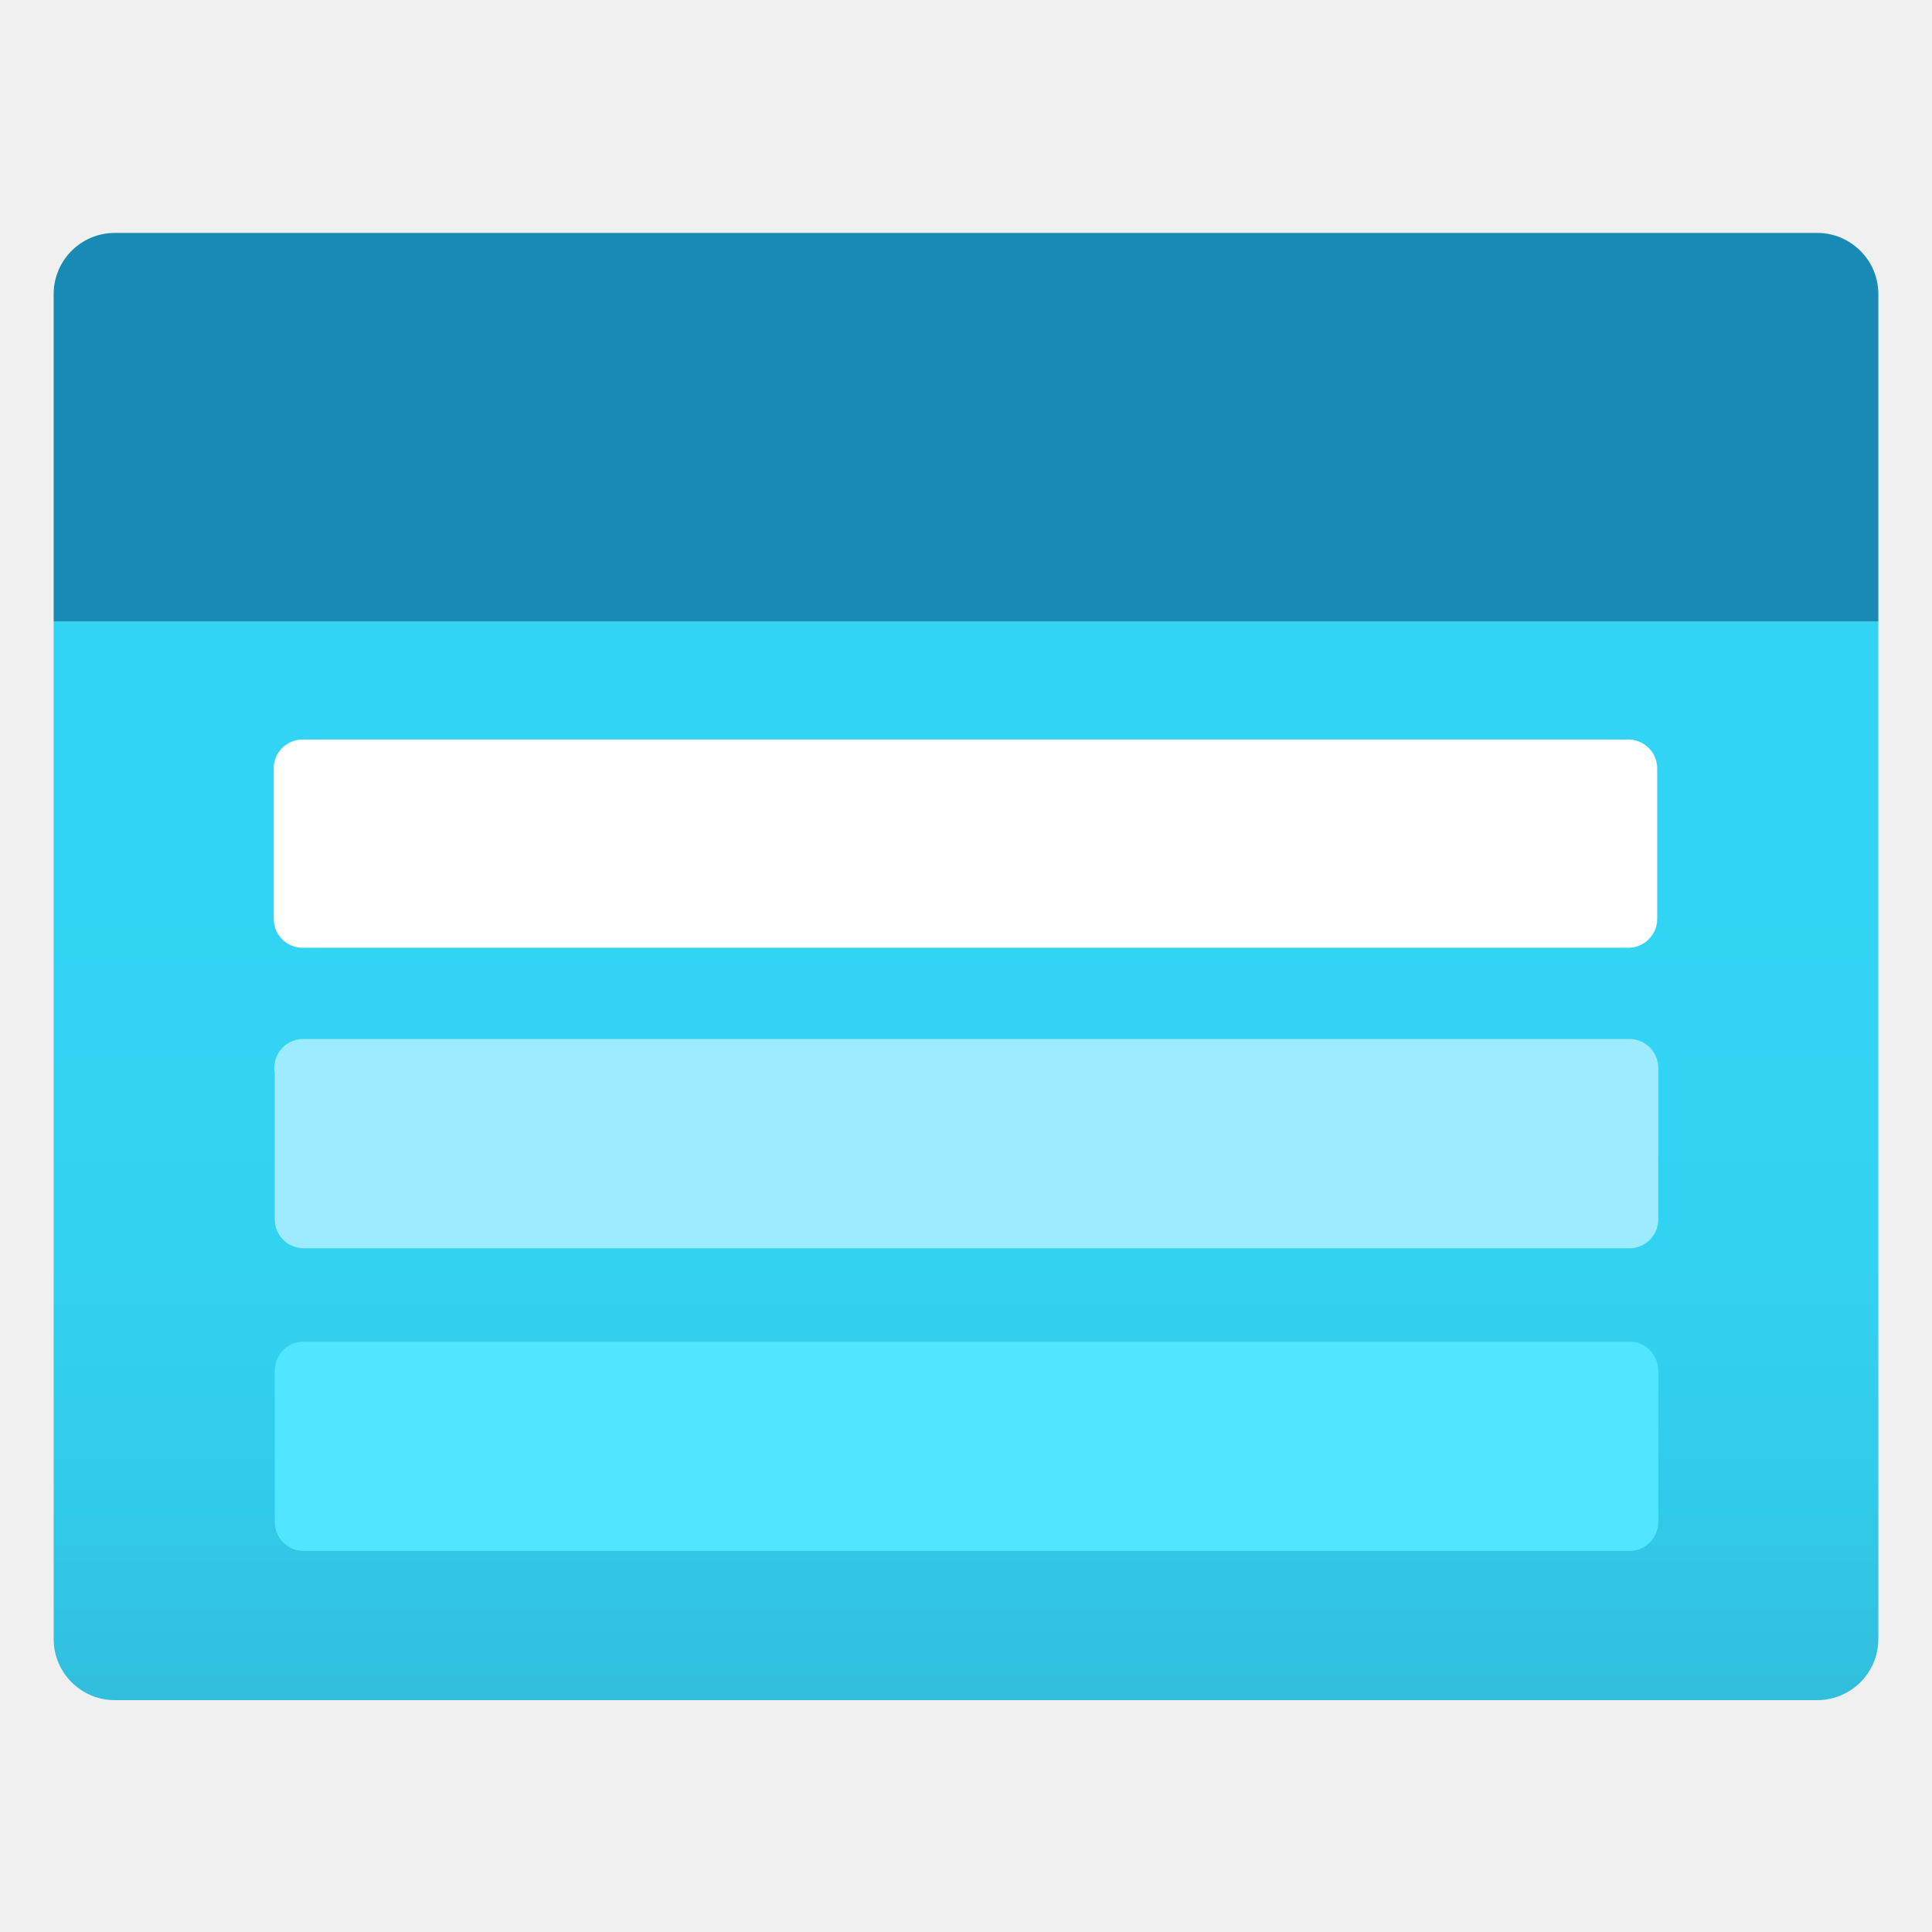
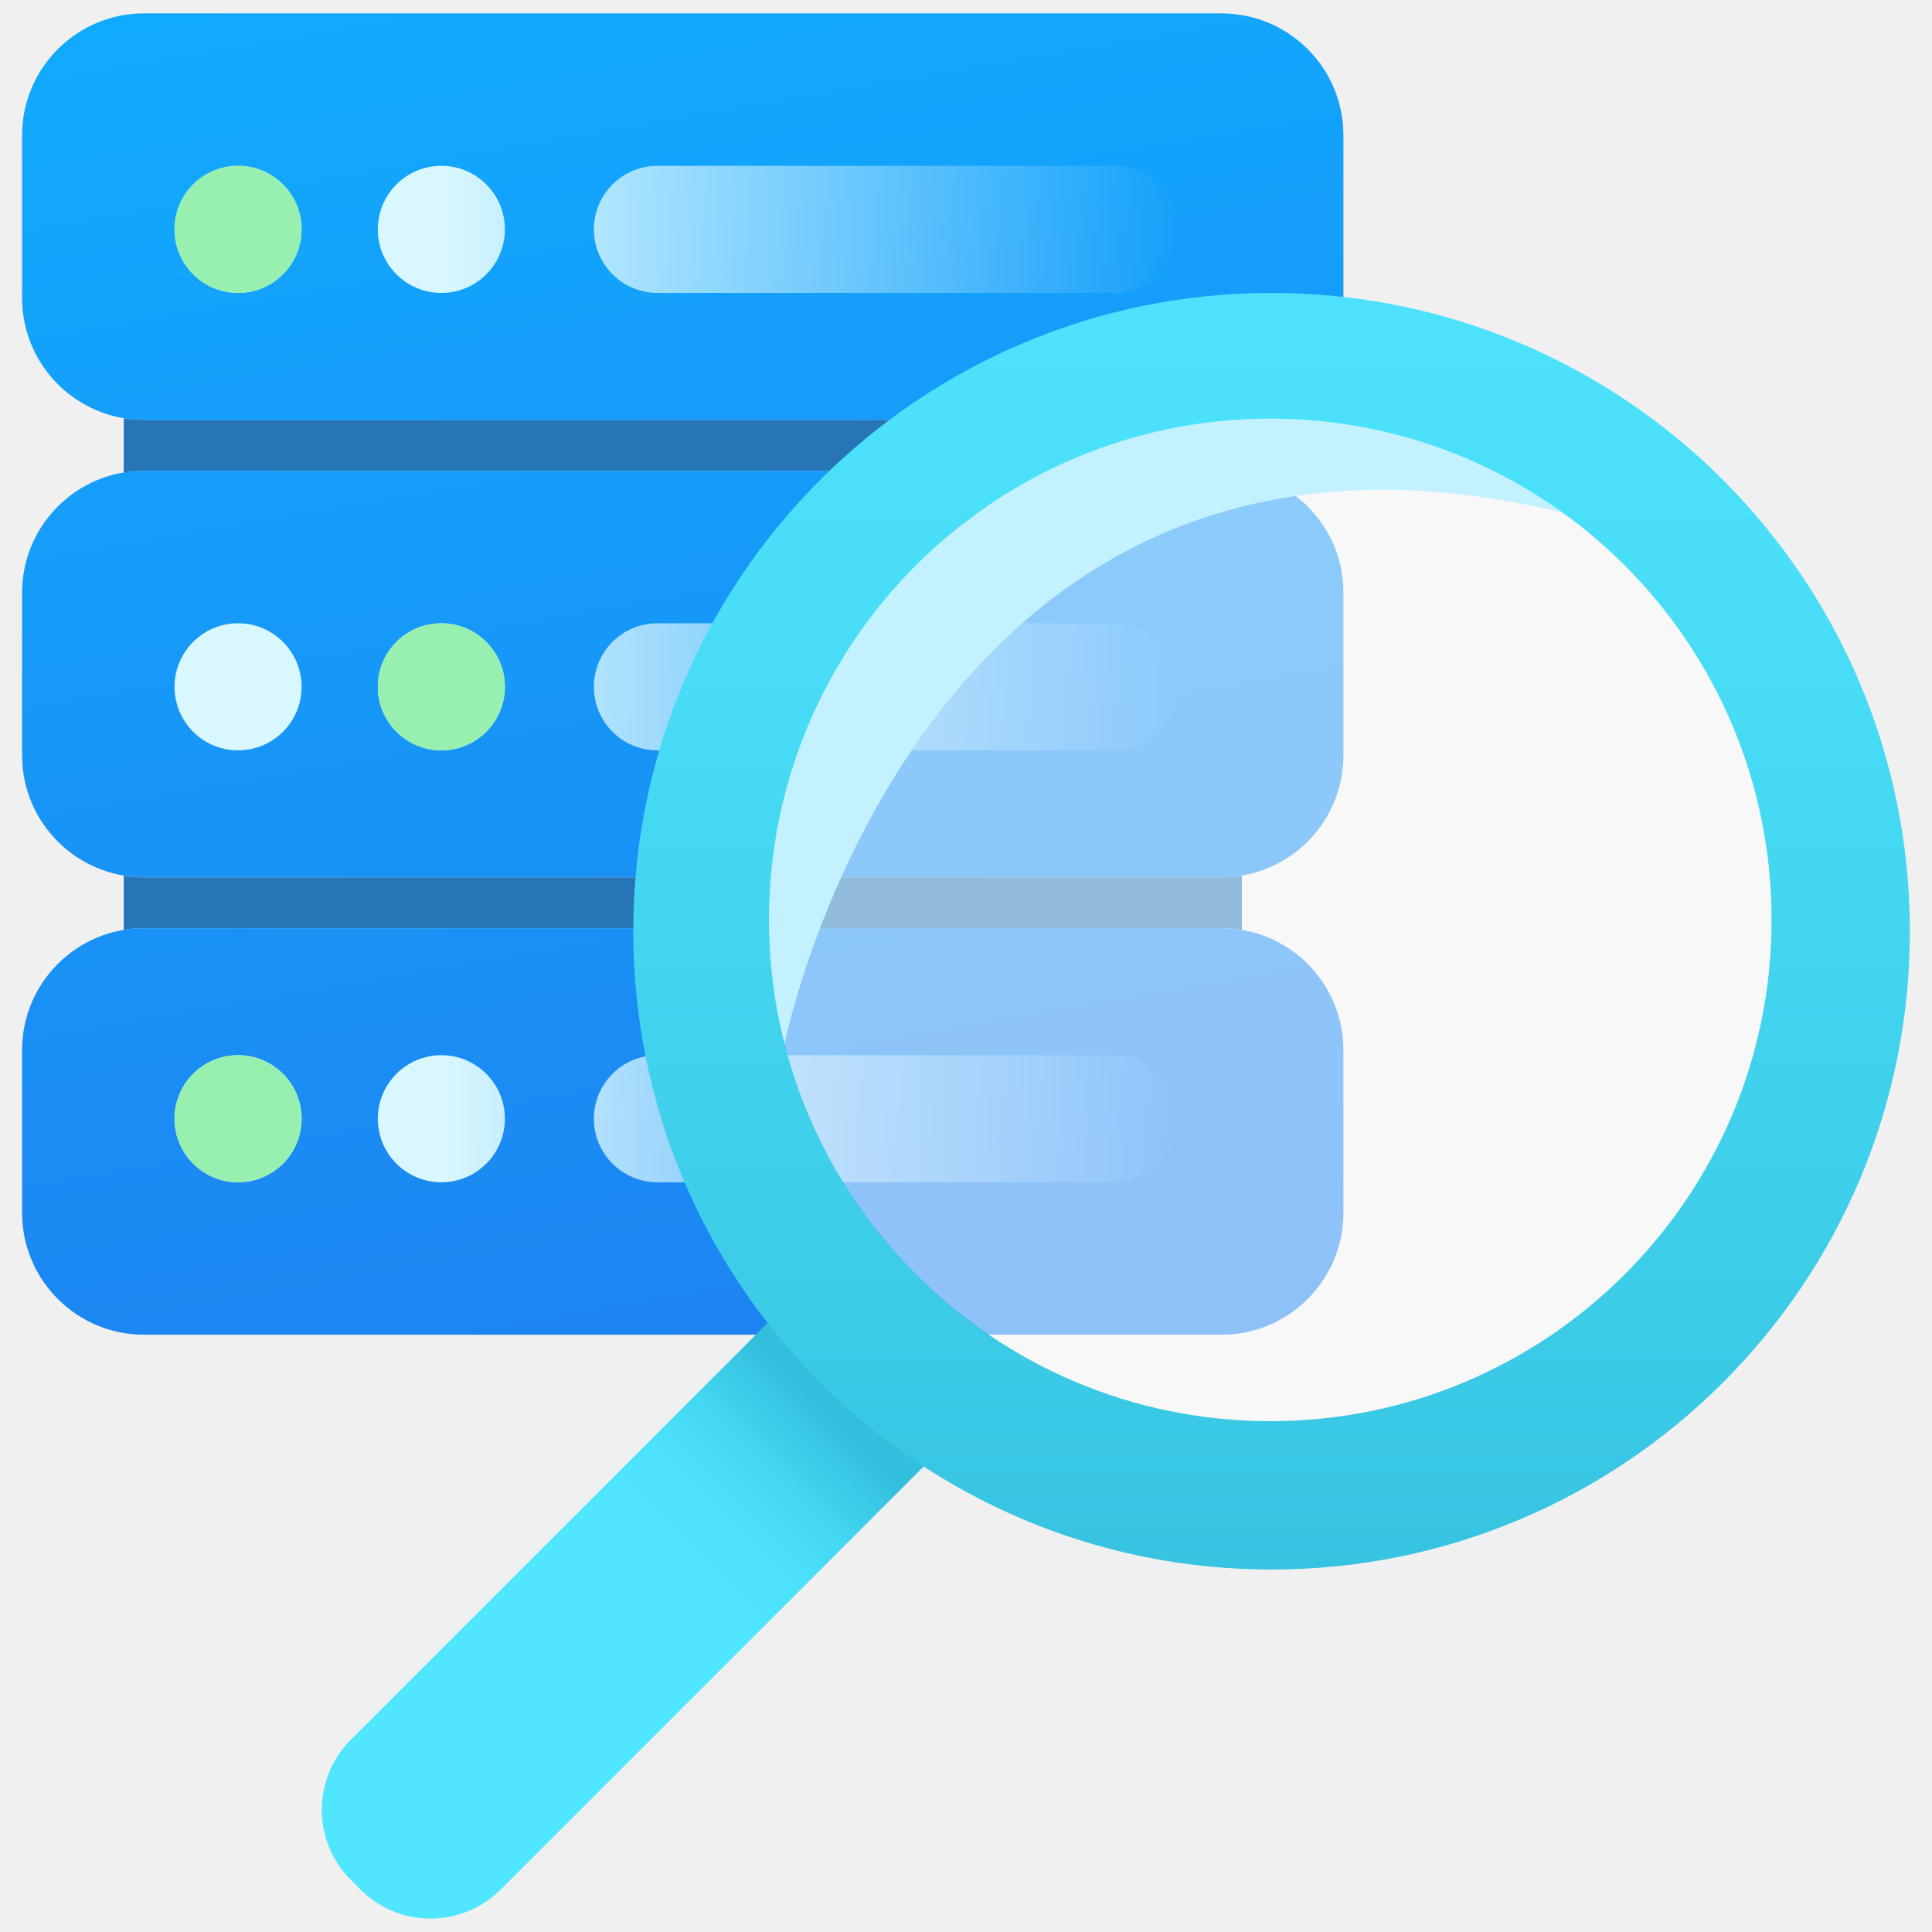
<svg viewBox="0 0 18 18" class="msportalfx-svg-placeholder">
  <defs>
-     <linearGradient id="p9XyAJD6f__a" x1="9" x2="9" y1="15.83" y2="5.79" gradientUnits="userSpaceOnUse">
+     <linearGradient id="p9XyAJD6f__a" x1="9.246" x2="4.95" y1="23.048" y2="-1.922" gradientUnits="userSpaceOnUse">
+       <stop offset="0" stop-color="#2764e7" />
+       <stop offset="1" stop-color="#0fafff" />
+     </linearGradient>
+     <linearGradient id="p9XyAJD6f__b" x1="1.817" x2="10.978" y1="6.28" y2="6.28" gradientUnits="userSpaceOnUse">
+       <stop offset=".253" stop-color="#d8f7ff" />
+       <stop offset="1" stop-color="#d8f7ff" stop-opacity="0" />
+     </linearGradient>
+     <linearGradient id="p9XyAJD6f__c" x1="7.714" x2="2.711" y1="13.159" y2="18.162" gradientTransform="rotate(45 5.955 14.918)" gradientUnits="userSpaceOnUse">
      <stop offset="0" stop-color="#32bedd" />
-       <stop offset=".18" stop-color="#32caea" />
-       <stop offset=".41" stop-color="#32d2f2" />
-       <stop offset=".78" stop-color="#32d4f5" />
+       <stop offset=".023" stop-color="#36c4e2" />
+       <stop offset=".107" stop-color="#44d7f2" />
+       <stop offset=".194" stop-color="#4de2fb" />
+       <stop offset=".288" stop-color="#50e6ff" />
+     </linearGradient>
+     <linearGradient id="p9XyAJD6f__d" x1="11.847" x2="11.847" y1="16.113" y2=".3" gradientUnits="userSpaceOnUse">
+       <stop offset="0" stop-color="#32bedd" />
+       <stop offset=".252" stop-color="#3ccce8" />
+       <stop offset=".693" stop-color="#4adff9" />
+       <stop offset="1" stop-color="#50e6ff" />
    </linearGradient>
  </defs>
-   <path fill="url(#p9XyAJD6f__a)" d="M.5 5.79h17v9.48a.57.57 0 0 1-.57.57H1.07a.57.57 0 0 1-.57-.57z" />
-   <path fill="#198ab3" d="M1.07 2.17h15.86a.57.57 0 0 1 .57.57v3.05H.5V2.73a.57.57 0 0 1 .57-.56" />
-   <path fill="#fff" d="M2.81 6.89h12.37a.27.27 0 0 1 .26.27v1.4a.27.27 0 0 1-.26.27H2.81a.27.27 0 0 1-.26-.27v-1.4a.27.27 0 0 1 .26-.27" />
-   <path fill="#9cebff" d="M2.82 9.68h12.37a.27.27 0 0 1 .26.27v1.41a.27.27 0 0 1-.26.27H2.82a.27.27 0 0 1-.26-.27V10a.27.27 0 0 1 .26-.32" />
-   <path fill="#50e6ff" d="M2.82 12.5h12.37a.27.27 0 0 1 .26.27v1.41a.27.27 0 0 1-.26.27H2.82a.27.27 0 0 1-.26-.27v-1.41a.27.27 0 0 1 .26-.27" />
+   <path fill="#d9d9d9" d="M1.153 2.492H11.57v7.576H1.153z" />
+   <path fill="#2575b7" d="M1.153 2.492H11.57v7.576H1.153z" />
+   <path fill="#d9d9d9" d="M.206 9.784c0-.628.509-1.136 1.136-1.136H11.38c.628 0 1.136.509 1.136 1.136v1.515c0 .628-.509 1.136-1.136 1.136H1.342a1.136 1.136 0 0 1-1.136-1.136zm0-4.261c0-.628.509-1.136 1.136-1.136H11.38c.628 0 1.136.509 1.136 1.136v1.515c0 .628-.509 1.136-1.136 1.136H1.342A1.136 1.136 0 0 1 .206 7.038zm0-4.262C.206.634.715.125 1.342.125H11.38c.628 0 1.136.509 1.136 1.136v1.515c0 .628-.509 1.136-1.136 1.136H1.342A1.135 1.135 0 0 1 .206 2.777V1.262Z" />
+   <path fill="url(#p9XyAJD6f__a)" d="M11.38 8.648H1.342c-.628 0-1.136.509-1.136 1.136v1.515c0 .628.509 1.136 1.136 1.136H11.38c.628 0 1.136-.509 1.136-1.136V9.784c0-.628-.509-1.136-1.136-1.136m0-4.262H1.342c-.628 0-1.136.509-1.136 1.136v1.515c0 .628.509 1.136 1.136 1.136H11.38c.628 0 1.136-.509 1.136-1.136V5.522c0-.628-.509-1.136-1.136-1.136m0-4.261H1.342C.715.125.206.634.206 1.261v1.515c0 .628.509 1.136 1.136 1.136H11.38c.628 0 1.136-.509 1.136-1.136V1.261c0-.628-.509-1.136-1.136-1.136" />
+   <path fill="url(#p9XyAJD6f__b)" d="M4.112 9.831a.592.592 0 1 0 0 1.184.592.592 0 0 0 0-1.184m-1.894 0a.592.592 0 1 0 0 1.184.592.592 0 0 0 0-1.184m8.168 0H6.125a.592.592 0 1 0 0 1.184h4.261a.592.592 0 1 0 0-1.184m0-4.024H6.125a.592.592 0 1 0 0 1.184h4.261a.592.592 0 1 0 0-1.184m-8.168 0a.592.592 0 1 0 0 1.184.592.592 0 0 0 0-1.184m1.894 0a.592.592 0 1 0 0 1.184.592.592 0 0 0 0-1.184m2.013-3.078h4.261a.592.592 0 1 0 0-1.184H6.125a.592.592 0 1 0 0 1.184M4.112 1.545a.592.592 0 1 0 0 1.184.592.592 0 0 0 0-1.184m-1.894 0a.592.592 0 1 0 0 1.184.592.592 0 0 0 0-1.184" />
+   <path fill="#98f0b0" d="M2.218 9.831a.592.592 0 1 0 0 1.184.592.592 0 0 0 0-1.184m1.894-4.024a.592.592 0 1 0 0 1.184.592.592 0 0 0 0-1.184M2.218 1.545a.592.592 0 1 0 0 1.184.592.592 0 0 0 0-1.184" />
+   <rect width="7.469" height="1.974" x="2.22" y="13.932" fill="url(#p9XyAJD6f__c)" rx=".923" ry=".923" transform="rotate(-45 5.954 14.919)" />
+   <circle cx="11.835" cy="8.57" r="4.671" fill="#fff" opacity=".5" />
+   <path fill="#c3f1ff" d="M7.309 9.725s1.278-6.398 7.253-4.947a4.58 4.58 0 0 0-5.511.042 4.56 4.56 0 0 0-1.742 4.905" />
+   <path fill="url(#p9XyAJD6f__d)" d="M11.847 2.729a5.947 5.947 0 1 0 0 11.894 5.947 5.947 0 0 0 0-11.894m-.012 10.512a4.67 4.67 0 1 1 0-9.341 4.67 4.67 0 0 1 0 9.341" />
  <style>.msportalfx-svg-c01{fill:#fff}.msportalfx-svg-c02{fill:#e5e5e5}.msportalfx-svg-c03{fill:#a0a1a2}.msportalfx-svg-c04{fill:#7a7a7a}.msportalfx-svg-c05{fill:#3e3e3e}.msportalfx-svg-c06{fill:#1e1e1e}.msportalfx-svg-c07{fill:#0f0f0f}.msportalfx-svg-c08{fill:#ba141a}.msportalfx-svg-c09{fill:#dd5900}.msportalfx-svg-c10{fill:#ff8c00}.msportalfx-svg-c11{fill:#fcd116}.msportalfx-svg-c12{fill:#fee087}.msportalfx-svg-c13{fill:#b8d432}.msportalfx-svg-c14,.msportalfx-svg-c32{fill:#57a300}.msportalfx-svg-c15{fill:#59b4d9}.msportalfx-svg-c16{fill:#3999c6}.msportalfx-svg-c17{fill:#804998}.msportalfx-svg-c18{fill:#ec008c}.msportalfx-svg-c19{fill:#0072c6}.msportalfx-svg-c20{fill:#68217a}.msportalfx-svg-c21{fill:#00188f}.msportalfx-svg-c22{fill:#e81123}.fxs-mode-light .msportalfx-svg-c22{fill:#a4262c}.msportalfx-svg-c23{fill:#cae3f3}.msportalfx-svg-c24{fill:#59aed3}.msportalfx-svg-c25{fill:#4c3b12}.msportalfx-svg-c26{fill:#be9555}.msportalfx-svg-c27{fill:#4f4d52}.msportalfx-svg-c28{fill:#ef6f59}.msportalfx-svg-c29{fill:#f7cb64}.msportalfx-svg-c30{fill:#fdd8db}.msportalfx-svg-c31{fill:#f6ffec}.msportalfx-svg-c33{fill:#8a2da5}.msportalfx-svg-c34{fill:#e00b1c}.msportalfx-svg-c35{fill:#015cda}.msportalfx-svg-c36{fill:#5db300}.msportalfx-svg-c97{fill:#ffb900}.msportalfx-svg-c98{fill:#00a4ef}.msportalfx-svg-c99{fill:#f25022}.msportalfx-inverted-theme .msportalfx-svg-c05,.fxs-theme-dark .msportalfx-svg-c05{fill:#777}.msportalfx-inverted-theme .msportalfx-svg-c07,.fxs-theme-dark .msportalfx-svg-c07{fill:#f2f2f2}.msportalfx-svg-palette-white{fill:#fff}.msportalfx-svg-palette-blue{fill:#015cda}.msportalfx-svg-palette-black{fill:#1e1e1e}.msportalfx-svg-palette-green{fill:#57a300}.msportalfx-svg-palette-gray{fill:#a0a1a2}.msportalfx-svg-palette-inherit{fill:inherit}.msportalfx-svg-badge{position:absolute;left:0;bottom:0;min-height:10px;min-width:10px}.fxc-menu-icon&gt;.msportalfx-svg-badge{left:-2px;bottom:-2px;min-height:8px;min-width:8px}.msportalfx-svg-disabled{filter:grayscale(100%)}.msportalfx-svg-loading-square{animation:ProgressFlagAnimation 1.45s infinite ease-in-out;transform-origin:50%}.msportalfx-svg-loading-square:nth-child(1){animation-delay:0s}.msportalfx-svg-loading-square:nth-child(2){animation-delay:.2s}.msportalfx-svg-loading-square:nth-child(3){animation-delay:.4s}@keyframes ProgressFlagAnimation{0%{transform:scale(1);opacity:.3}36.1%{transform:scale(1.06);opacity:1}50%{transform:scale(1.06);opacity:1}86.1%{transform:scale(1);opacity:.3}}.msportalfx-svg-flip-horizontal&gt;svg,svg.msportalfx-svg-flip-horizontal{transform:scaleX(-1)}.msportalfx-svg-fabric-rotate360{animation:ImageRotation 1.3s cubic-bezier(.53,.21,.29,.67) infinite}@keyframes ImageRotation{0%{transform:rotate(-45deg)}100%{transform:rotate(315deg)}}.fxs-svg-number .msportalfx-font-bold{font-size:10px;fill:#0065ad}.fxs-svg-number .fxs-svg-circle{stroke-width:0%;fill:#0078d4}.fxs-svg-number .fxs-svg-text{fill:#fff;font-size:10px}.fxs-svg-number.msportalfx-svg-disabled{filter:grayscale(0%)}.fxs-svg-number.msportalfx-svg-disabled .fxs-svg-circle{fill:#fff;stroke-width:1px;stroke:#949494}.fxs-svg-number.msportalfx-svg-disabled .fxs-svg-text{fill:#949494}.fxs-theme-dark .fxs-svg-number .fxs-svg-text{fill:#0f0f0f}.fxs-theme-dark .fxs-svg-number .fxs-svg-circle{stroke-width:0%;fill:#0078d4}.fxs-theme-dark .fxs-svg-number.msportalfx-svg-disabled .fxs-svg-circle{fill:#0f0f0f;stroke-width:1px;stroke:#949494}.fxs-theme-dark .fxs-svg-number.msportalfx-svg-disabled .fxs-svg-text{fill:#949494}</style>
</svg>
